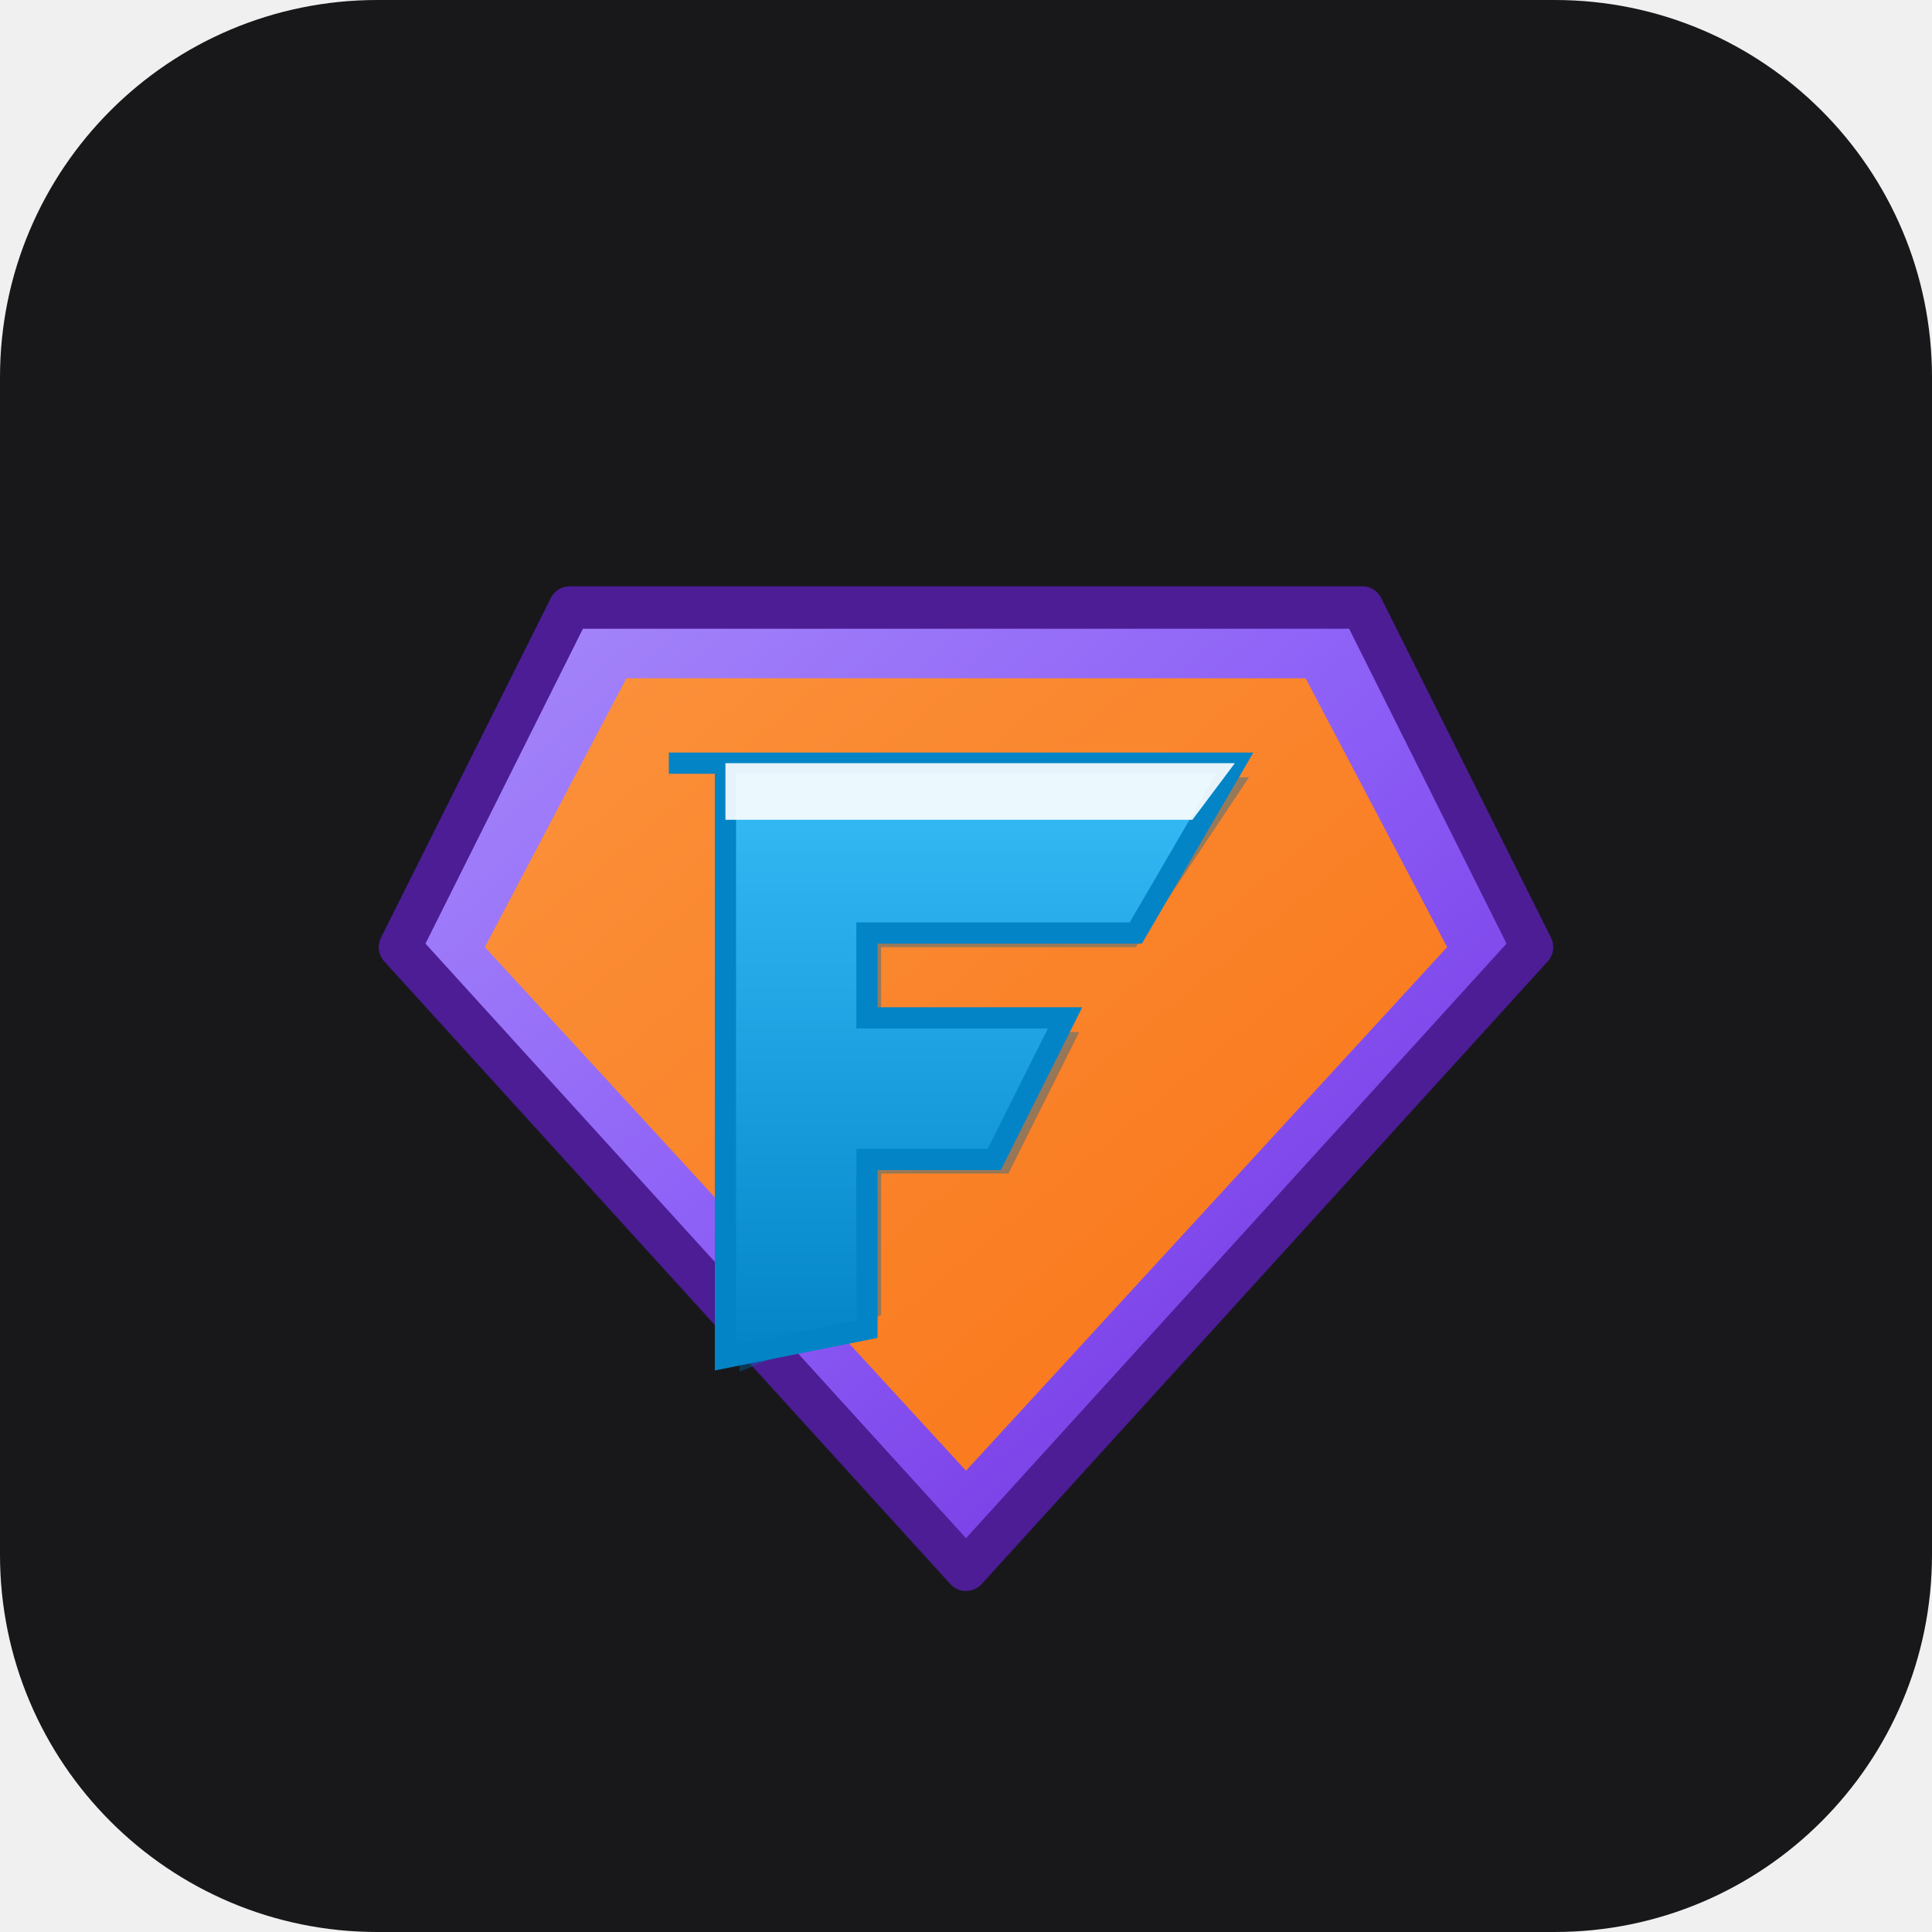
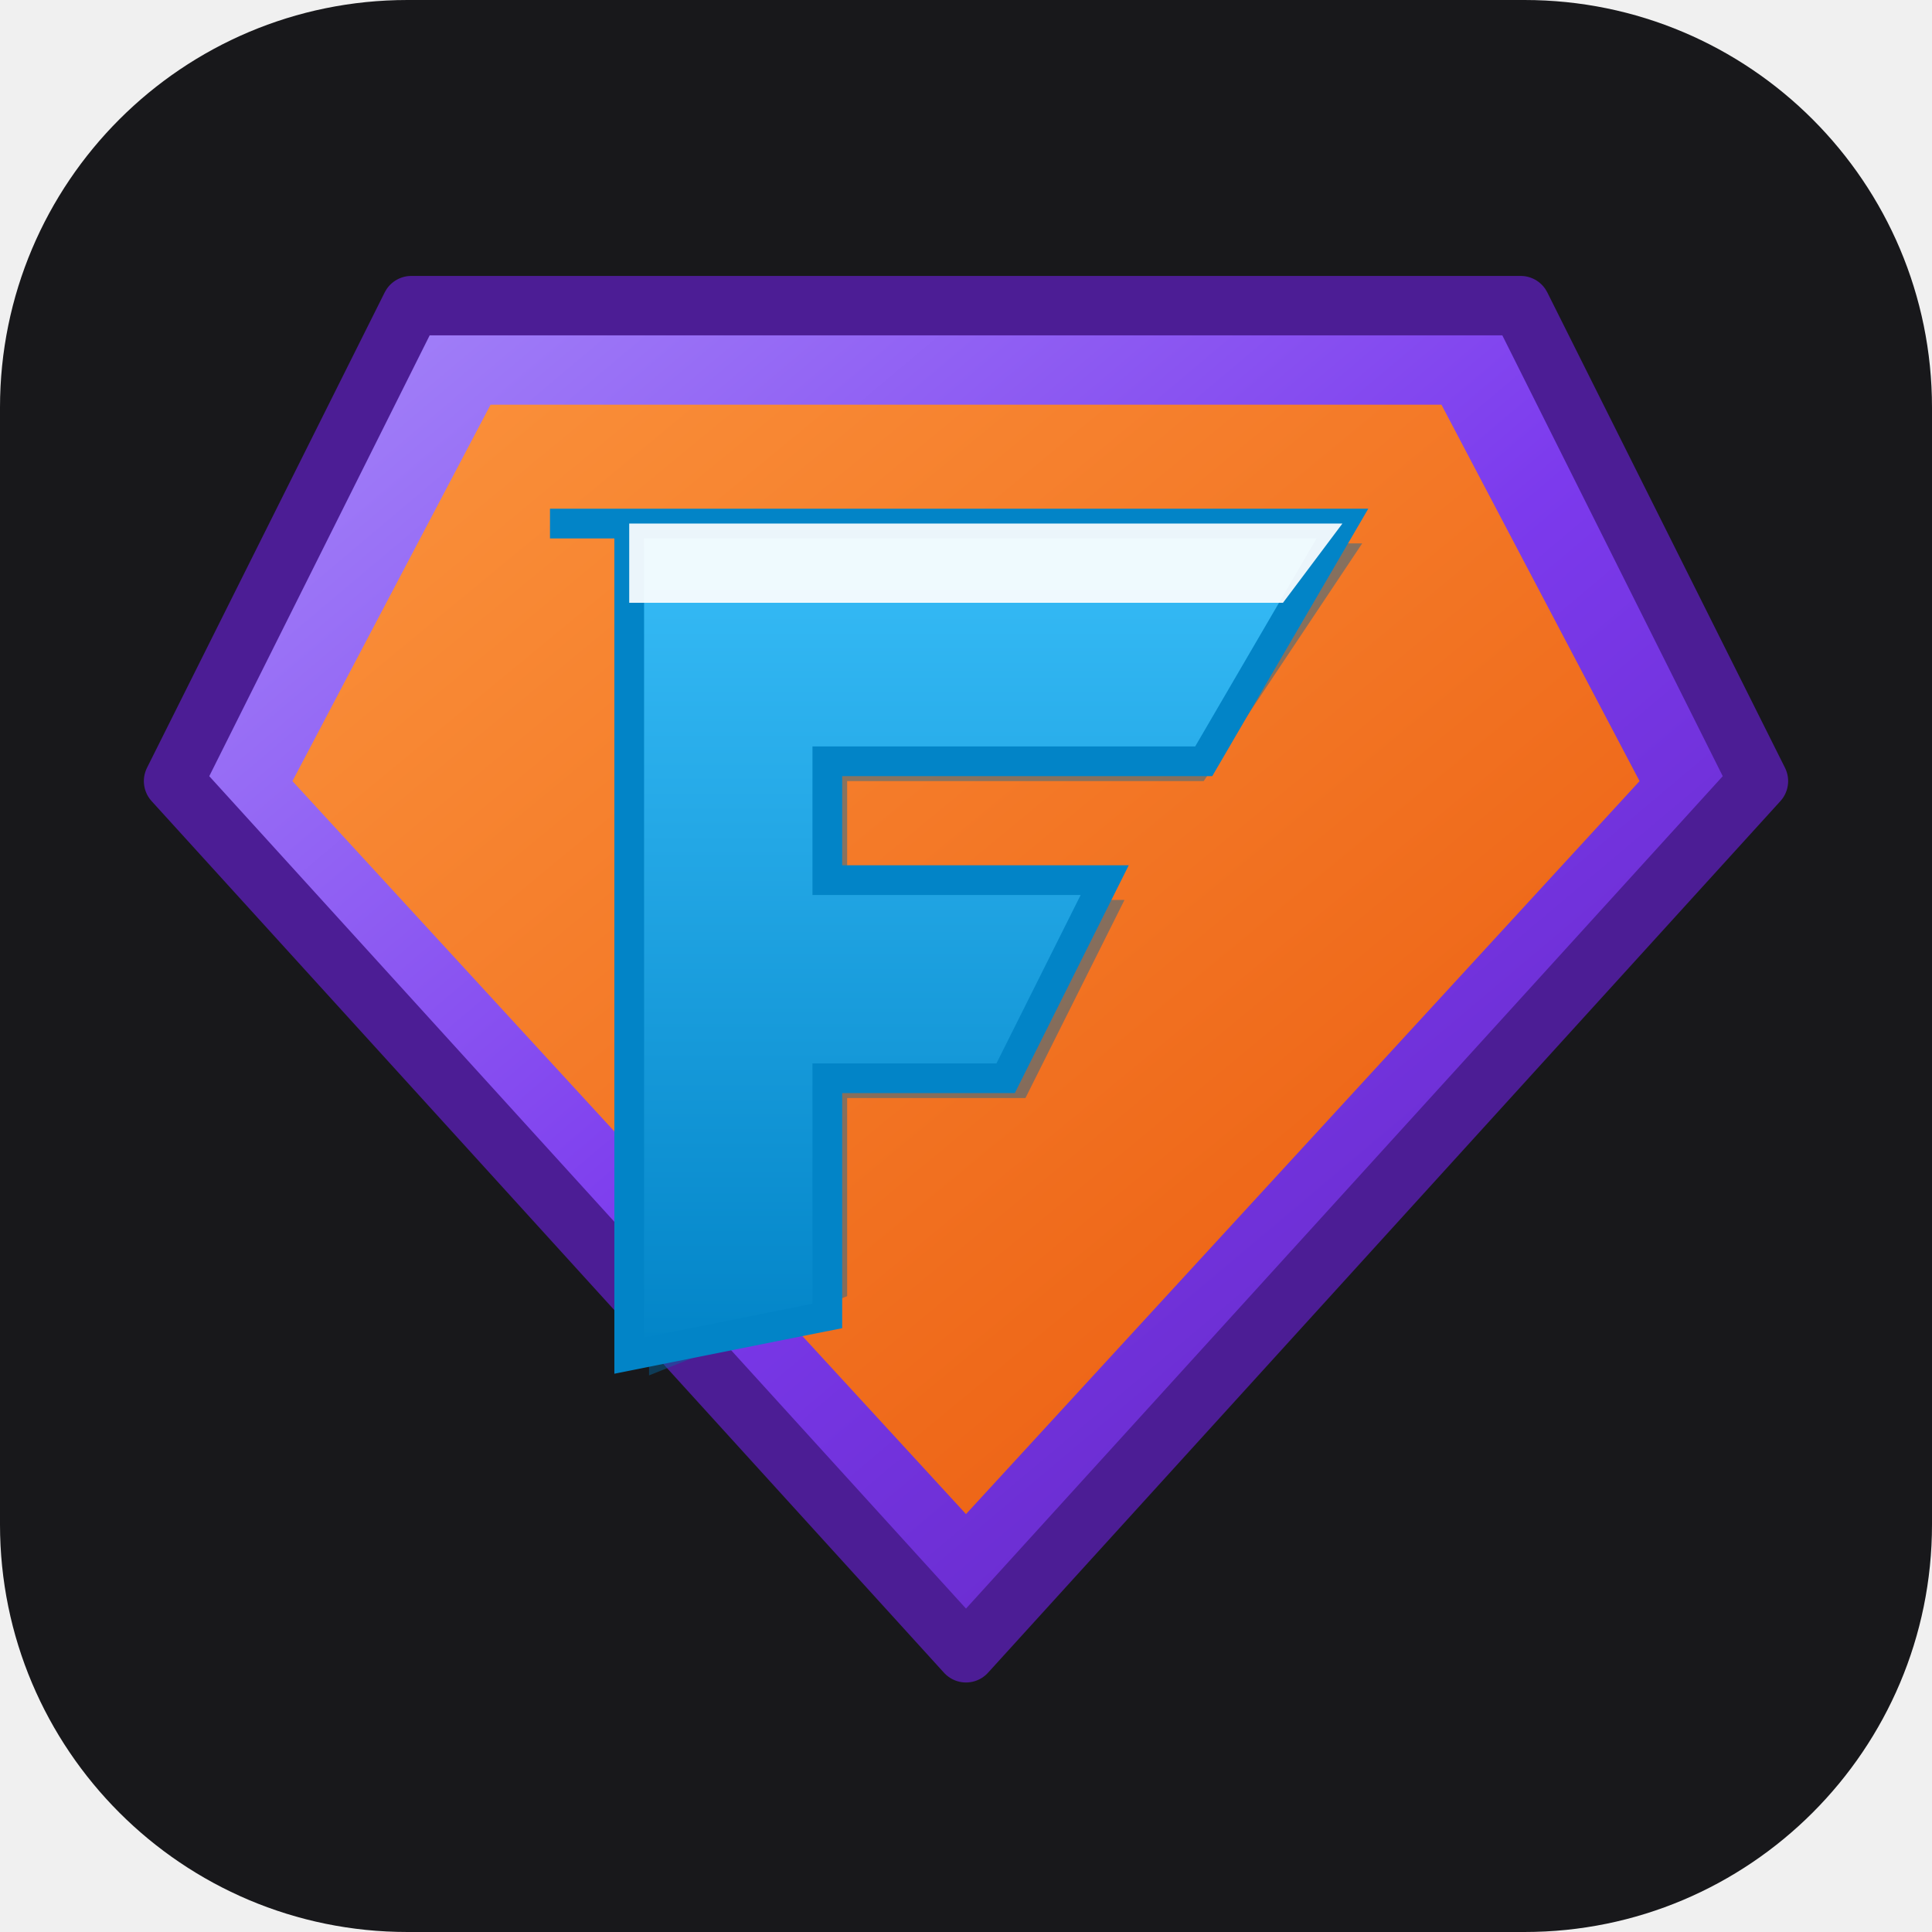
<svg xmlns="http://www.w3.org/2000/svg" viewBox="0 0 512 512" fill="none">
-   <rect width="512" height="512" rx="100" fill="#18181B" />
+   <rect width="512" height="512" rx="108" fill="#18181B" />
  <defs>
    <linearGradient id="icon-shield-bg" x1="0%" y1="0%" x2="100%" y2="100%">
      <stop offset="0%" stop-color="#FB923C" />
-       <stop offset="100%" stop-color="#F97316" />
+       <stop offset="100%" stop-color="#EA580C" />
    </linearGradient>
    <linearGradient id="icon-cyan" x1="0%" y1="0%" x2="0%" y2="100%">
      <stop offset="0%" stop-color="#38BDF8" />
      <stop offset="100%" stop-color="#0284C7" />
    </linearGradient>
    <linearGradient id="icon-purple" x1="0%" y1="0%" x2="100%" y2="100%">
      <stop offset="0%" stop-color="#A78BFA" />
-       <stop offset="50%" stop-color="#8B5CF6" />
-       <stop offset="100%" stop-color="#6D28D9" />
+       <stop offset="50%" stop-color="#7C3AED" />
+       <stop offset="100%" stop-color="#5B21B6" />
    </linearGradient>
  </defs>
-   <g transform="translate(106, 86) scale(7.5)">
+   <g transform="translate(46, -24) scale(10.5)">
    <path d="M6 10 L34 10 L40 22 L20 44 L0 22 Z" fill="url(#icon-purple)" stroke="#4C1D95" stroke-width="1.5" stroke-linejoin="round" />
    <path d="M8 12.5 L32 12.5 L37 22 L20 40.5 L3 22 Z" fill="url(#icon-shield-bg)" />
-     <path d="M10 16 H30 L26 22 H17 V25 H24 L21.5 30 H17 V35 L12 37 V16 Z" fill="#0369A1" opacity="0.4" />
+     <path d="M10 16 H30 L26 22 H17 V25 H24 L21.5 30 H17 V35 L12 37 V16 Z" fill="#0369A1" opacity="0.45" />
    <path d="M9.5 15.5 H29.5 L26 21.5 H16.5 V24.5 H23.5 L21 29.5 H16.5 V35.5 L11.5 36.5 V15.5 Z" fill="url(#icon-cyan)" stroke="#0284C7" stroke-width="0.75" />
-     <path d="M9.5 15.5 H29.5 L28 17.5 H11.5 V15.5 Z" fill="#FFFFFF" opacity="0.9" />
+     <path d="M9.5 15.5 H29.5 L28 17.5 H11.5 V15.5 Z" fill="#FFFFFF" opacity="0.92" />
  </g>
</svg>
